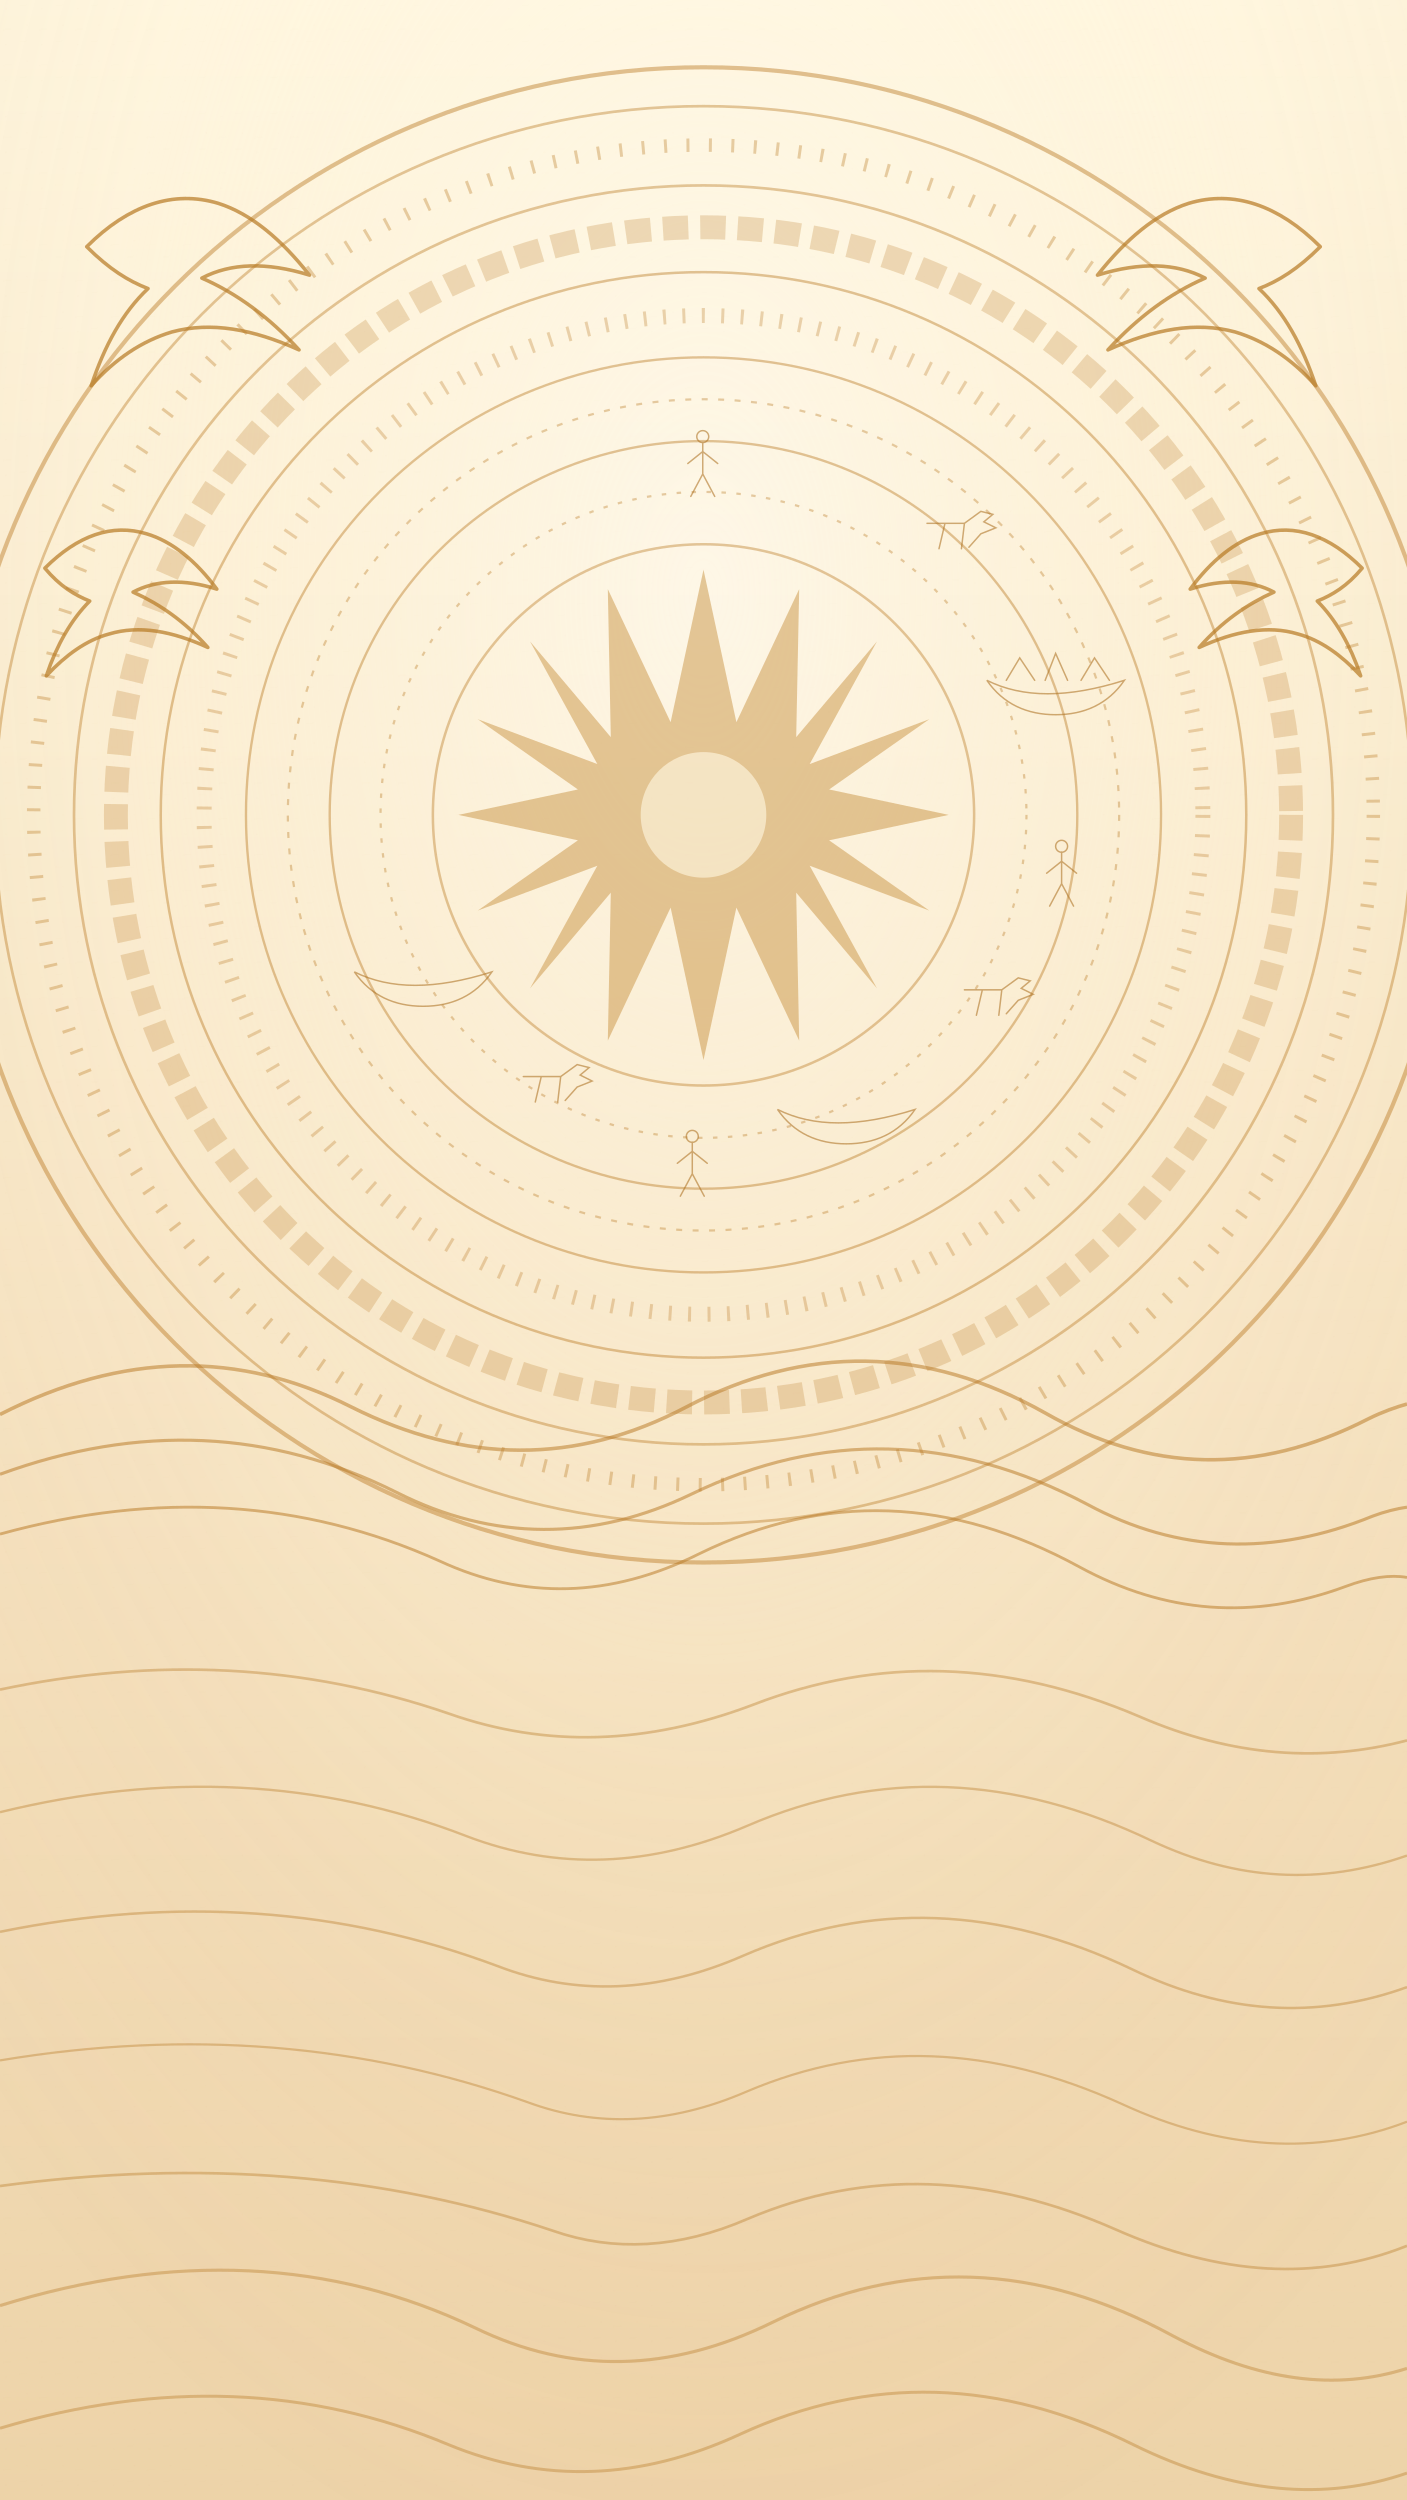
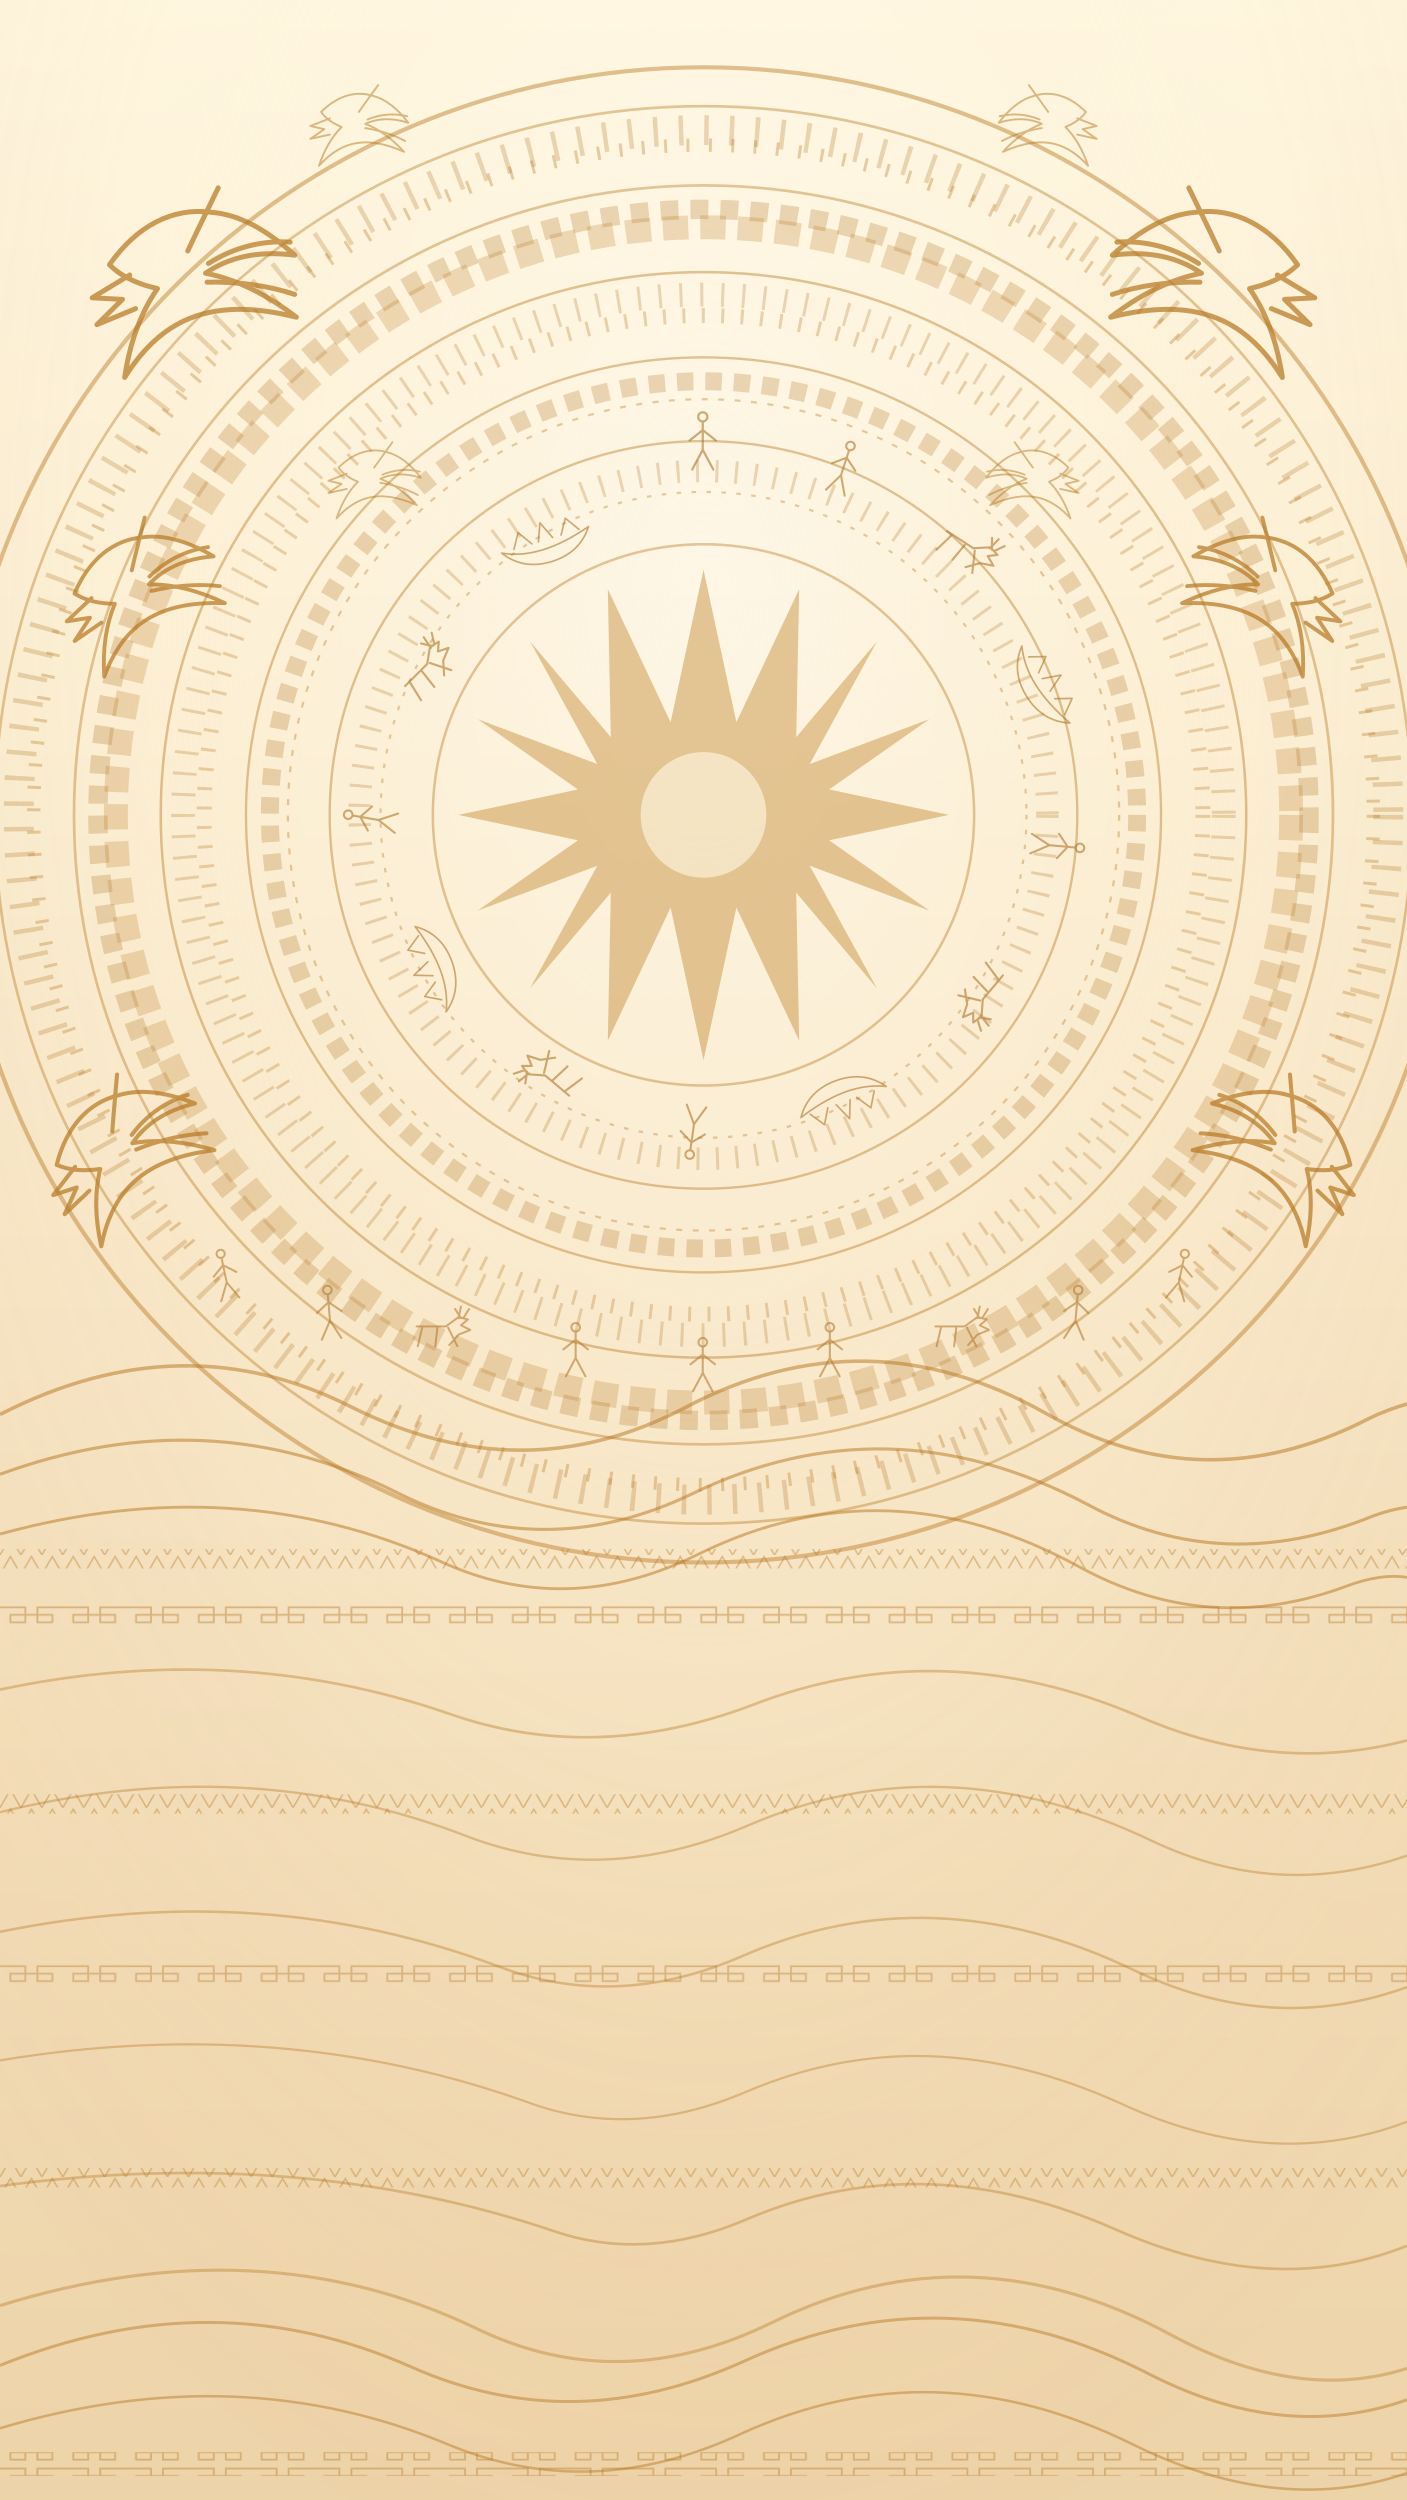
<svg xmlns="http://www.w3.org/2000/svg" viewBox="0 0 941 1672" preserveAspectRatio="none">
  <defs>
    <linearGradient id="paper" x1="0" y1="0" x2="0" y2="1">
      <stop stop-color="#fff6df" />
      <stop offset=".48" stop-color="#f8e7c8" />
      <stop offset="1" stop-color="#efd5ab" />
    </linearGradient>
    <radialGradient id="glow" cx="50%" cy="24%" r="80%">
      <stop stop-color="#fffdf6" stop-opacity=".55" />
      <stop offset=".55" stop-color="#fff5db" stop-opacity=".10" />
      <stop offset="1" stop-color="#a9691f" stop-opacity=".025" />
    </radialGradient>
    <pattern id="grain" width="24" height="24" patternUnits="userSpaceOnUse">
      <circle cx="4" cy="6" r=".45" fill="#9a6425" opacity=".022" />
      <circle cx="18" cy="17" r=".4" fill="#b1782f" opacity=".02" />
      <path d="M2 20l6-.7M13 4l5-.6" stroke="#906025" stroke-width=".3" opacity=".02" />
+     </pattern>
+     <g id="bird" fill="none" stroke="#b77922" stroke-linecap="round" stroke-linejoin="round">
+       <path d="M-42 4c15-15 32-20 48-15 12 3 23 12 33 25-16-5-29-4-40 1 13 5 25 14 36 26-18-8-34-11-49-7-11 3-21 10-30 20 5-15 12-27 21-36-7-3-14-7-19-14z" />
+       <path d="M-7 4c7-10 13-18 18-25M1 11c12-5 25-6 37-3M-1 19c13 2 26 6 37 12M-34 10l-18 7 13 3-13 9 18-4" />
+     </g>
+     <g id="person" fill="none" stroke="#ad7122" stroke-linecap="round">
+       <circle cy="-15" r="3.5" />
+       <path d="M0-11v21M0-5l-10 8M0-5l10 8M0 10l-8 15M0 10l8 15" />
+     </g>
+     <g id="deer" fill="none" stroke="#ad7122" stroke-linecap="round" stroke-linejoin="round">
+       <path d="M-21 4H4l11-8 8 2-6 5 8 4-10 4-8 9M-16 4l-4 17M-3 4l-2 17M6 5l8 16" />
+       <path d="M15-3l2-10m2 10 5-8m-7 8-5-8" />
+     </g>
+     <g id="boat" fill="none" stroke="#ad7122" stroke-linecap="round" stroke-linejoin="round">
+       <path d="M-46 8c24 12 54 12 92 0-11 16-27 23-46 23S-35 24-46 8z" />
+       <path d="M-33 8l9-15 10 15M-7 8 0-10 8 8M17 8l9-15 10 15" />
+     </g>
+     <pattern id="fret" width="42" height="16" patternUnits="userSpaceOnUse">
+       <path d="M0 3h17v10H7V8h28v5H25V3h17" fill="none" stroke="#b37524" stroke-width="1.2" />
+     </pattern>
+     <pattern id="tri" width="28" height="13" patternUnits="userSpaceOnUse">
+       <path d="M0 13 7 1 14 13 21 1 28 13" fill="none" stroke="#b77825" stroke-width="1" />
    </pattern>
  </defs>
  <rect width="941" height="1672" fill="url(#paper)" />
  <rect width="941" height="1672" fill="url(#grain)" />
  <rect width="941" height="1672" fill="url(#glow)" />
  <g transform="translate(470.5 545)" fill="none" stroke="#b87720">
    <circle r="500" stroke-width="2.8" opacity=".44" />
    <circle r="474" stroke-width="1.8" opacity=".40" />
    <circle r="448" stroke-width="9" stroke-dasharray="2 13" opacity=".34" />
    <circle r="421" stroke-width="1.8" opacity=".40" />
    <circle r="393" stroke-width="16" stroke-dasharray="17 8" opacity=".24" />
    <circle r="363" stroke-width="1.7" opacity=".42" />
    <circle r="334" stroke-width="10" stroke-dasharray="2 11" opacity=".30" />
    <circle r="306" stroke-width="1.6" opacity=".42" />
    <circle r="278" stroke-width="1.5" stroke-dasharray="4 7" opacity=".36" />
    <circle r="250" stroke-width="1.6" opacity=".42" />
    <circle r="216" stroke-width="1.5" stroke-dasharray="3 7" opacity=".36" />
    <circle r="181" stroke-width="1.7" opacity=".40" />
  </g>
+   <g transform="translate(470.5 545)" fill="none" stroke="#ad6f1d" opacity=".26">
+     <circle r="458" stroke-width="20" stroke-dasharray="3 14" />
+     <circle r="405" stroke-width="13" stroke-dasharray="12 8" />
+     <circle r="348" stroke-width="16" stroke-dasharray="2 12" />
+     <circle r="290" stroke-width="12" stroke-dasharray="11 8" />
+     <circle r="230" stroke-width="15" stroke-dasharray="2 11" />
+   </g>
+   <g opacity=".72" stroke-width="2.2">
+     <use href="#bird" transform="translate(135 160) scale(1.52) rotate(-10)" />
+     <use href="#bird" transform="translate(806 160) scale(-1.52 1.52) rotate(-10)" />
+     <use href="#bird" transform="translate(94 374) scale(1.18) rotate(-22)" />
+     <use href="#bird" transform="translate(847 374) scale(-1.18 1.18) rotate(-22)" />
+     <use href="#bird" transform="translate(80 748) scale(1.24) rotate(-31)" />
+     <use href="#bird" transform="translate(861 748) scale(-1.24 1.24) rotate(-31)" />
+   </g>
+   <g opacity=".50" stroke-width="1.8">
+     <use href="#bird" transform="translate(245 72) scale(.72)" />
+     <use href="#bird" transform="translate(696 72) scale(-.72 .72)" />
+     <use href="#bird" transform="translate(255 310) scale(.68)" />
+     <use href="#bird" transform="translate(686 310) scale(-.68 .68)" />
+   </g>
+   <g opacity=".58" stroke-width="1.7">
+     <use href="#person" transform="translate(470 292) scale(.88)" />
+     <use href="#person" transform="translate(565 310) scale(.82) rotate(18)" />
+     <use href="#deer" transform="translate(650 362) scale(.84) rotate(33)" />
+     <use href="#boat" transform="translate(704 455) scale(.66) rotate(58)" />
+     <use href="#person" transform="translate(710 566) scale(.82) rotate(95)" />
+     <use href="#deer" transform="translate(662 668) scale(.84) rotate(130)" />
+     <use href="#boat" transform="translate(566 742) scale(.66) rotate(160)" />
+     <use href="#person" transform="translate(463 760) scale(.82) rotate(188)" />
+     <use href="#deer" transform="translate(365 724) scale(.84) rotate(220)" />
+     <use href="#boat" transform="translate(283 650) scale(.66) rotate(250)" />
+     <use href="#person" transform="translate(245 547) scale(.82) rotate(280)" />
+     <use href="#deer" transform="translate(281 444) scale(.84) rotate(315)" />
+     <use href="#boat" transform="translate(363 356) scale(.66) rotate(343)" />
+   </g>
  <g transform="translate(470.5 545)" fill="#c58b36" opacity=".46">
    <path d="M0-164 22-62 64-151 62-52 116-116 71-34 151-64 84-17 164 0 84 17 151 64 71 34 116 116 62 52 64 151 22 62 0 164-22 62-64 151-62 52-116 116-71 34-151 64-84 17-164 0-84-17-151-64-71-34-116-116-62-52-64-151-22-62z" />
    <circle r="42" fill="#f7e5c0" opacity=".78" />
  </g>
-   <g fill="none" stroke="#ad7122" opacity=".58" stroke-linecap="round">
-     <circle cx="470" cy="292" r="4" />
-     <path d="M470 296v21m0-15-10 8m10-8 10 8m-10 7-8 15m8-15 8 15" />
-     <path d="M620 350h25l11-8 8 2-6 5 8 4-10 4-8 9m-16-16-4 17m17-17-2 17" />
-     <path d="M660 455c24 12 54 12 92 0-11 16-27 23-46 23s-35-7-46-23zM673 455l9-15 10 15m7 0 7-18 8 18m9 0 9-15 10 15" />
-     <circle cx="710" cy="566" r="4" />
-     <path d="M710 570v21m0-15-10 8m10-8 10 8m-10 7-8 15m8-15 8 15" />
-     <path d="M645 662h25l11-8 8 2-6 5 8 4-10 4-8 9m-16-16-4 17m17-17-2 17" />
-     <path d="M520 742c24 12 54 12 92 0-11 16-27 23-46 23s-35-7-46-23z" />
-     <circle cx="463" cy="760" r="4" />
-     <path d="M463 764v21m0-15-10 8m10-8 10 8m-10 7-8 15m8-15 8 15" />
-     <path d="M350 720h25l11-8 8 2-6 5 8 4-10 4-8 9m-16-16-4 17m17-17-2 17" />
-     <path d="M237 650c24 12 54 12 92 0-11 16-27 23-46 23s-35-7-46-23z" />
-   </g>
-   <g fill="none" stroke="#b77922" stroke-width="2.4" stroke-linecap="round" stroke-linejoin="round" opacity=".70">
-     <path d="M58 165c28-28 58-38 88-29 22 7 42 24 61 48-29-9-53-8-72 2 23 10 45 26 65 48-31-14-59-19-85-12-20 6-38 18-54 36 9-27 21-49 38-65-13-5-26-13-41-28z" />
-     <path d="M883 165c-28-28-58-38-88-29-22 7-42 24-61 48 29-9 53-8 72 2-23 10-45 26-65 48 31-14 59-19 85-12 20 6 38 18 54 36-9-27-21-49-38-65 13-5 26-13 41-28z" />
-     <path d="M30 380c22-22 45-30 68-23 17 5 33 18 47 37-22-7-41-6-56 2 18 8 35 20 50 37-24-11-46-15-66-9-15 4-29 14-42 28 7-21 17-38 29-50-10-4-20-10-30-22z" />
-     <path d="M911 380c-22-22-45-30-68-23-17 5-33 18-47 37 22-7 41-6 56 2-18 8-35 20-50 37 24-11 46-15 66-9 15 4 29 14 42 28-7-21-17-38-29-50 10-4 20-10 30-22z" />
+   <g opacity=".54" stroke-width="1.7">
+     <use href="#person" transform="translate(150 850) scale(.78) rotate(-12)" />
+     <use href="#person" transform="translate(220 875) scale(.82) rotate(-5)" />
+     <use href="#deer" transform="translate(295 884) scale(.78)" />
+     <use href="#person" transform="translate(385 900) scale(.82)" />
+     <use href="#person" transform="translate(470 910) scale(.82)" />
+     <use href="#person" transform="translate(555 900) scale(.82)" />
+     <use href="#deer" transform="translate(642 884) scale(.78)" />
+     <use href="#person" transform="translate(720 875) scale(.82) rotate(5)" />
+     <use href="#person" transform="translate(790 850) scale(.78) rotate(12)" />
  </g>
  <g fill="none" stroke="#b87824" opacity=".52">
    <path stroke-width="2.4" d="M0 946c82-42 160-43 235-5 76 38 150 39 224 0 80-42 160-41 240 4 70 40 142 42 216 4 10-5 19-8 26-10" />
    <path stroke-width="2.1" d="M0 986c93-34 181-30 265 12 65 33 132 33 198 1 87-42 175-40 264 7 61 33 125 35 191 8 8-3 16-5 23-6" />
    <path stroke-width="1.9" d="M0 1026c105-29 203-23 294 18 56 26 114 25 174-5 84-41 168-38 254 9 57 31 116 36 178 13 16-6 30-8 41-6" />
+   </g>
+   <g opacity=".42">
+     <rect y="1036" width="941" height="13" fill="url(#tri)" />
+     <rect y="1070" width="941" height="16" fill="url(#fret)" />
  </g>
  <g fill="none" stroke="#b97c2b" opacity=".40">
    <path stroke-width="1.8" d="M0 1130c104-22 204-17 300 16 65 23 133 21 204-6 83-32 169-30 258 8 62 27 122 31 179 16" />
    <path stroke-width="1.6" d="M0 1212c110-27 214-22 312 16 60 23 123 21 188-7 88-38 178-34 270 10 57 27 114 30 171 10" />
    <path stroke-width="1.7" d="M0 1292c118-24 229-16 333 23 52 20 107 18 164-7 85-37 172-33 260 9 62 30 123 34 184 12" />
    <path stroke-width="1.5" d="M0 1378c126-21 244-11 353 28 46 17 95 15 146-7 82-35 165-31 251 8 67 31 131 35 191 12" />
    <path stroke-width="1.8" d="M0 1462c134-18 257-8 370 30 40 14 84 12 130-8 80-34 162-30 246 7 70 31 135 35 195 11" />
    <path stroke-width="2.1" d="M0 1542c116-36 222-31 318 15 64 31 130 30 199-4 88-43 177-40 267 9 58 31 110 37 157 22" />
-     <path stroke-width="2" d="M0 1624c107-32 207-28 300 11 63 26 128 24 195-7 87-40 174-37 263 7 67 33 128 38 183 19" />
+   </g>
+   <g opacity=".42">
+     <rect y="1200" width="941" height="13" fill="url(#tri)" />
+   </g>
+   <g opacity=".38">
+     <rect y="1310" width="941" height="16" fill="url(#fret)" />
+   </g>
+   <g opacity=".40">
+     <rect y="1450" width="941" height="13" fill="url(#tri)" />
+   </g>
+   <g fill="none" stroke="#b77926" opacity=".48">
+     <path stroke-width="2" d="M0 1582c96-39 187-38 275 1 72 32 146 31 223-4 90-41 180-38 271 9 61 31 118 36 172 17" />
+     <path stroke-width="1.7" d="M0 1624c107-32 207-28 300 11 63 26 128 24 195-7 87-40 174-37 263 7 67 33 128 38 183 19" />
+   </g>
+   <g opacity=".40">
+     <rect y="1640" width="941" height="16" fill="url(#fret)" />
  </g>
</svg>
